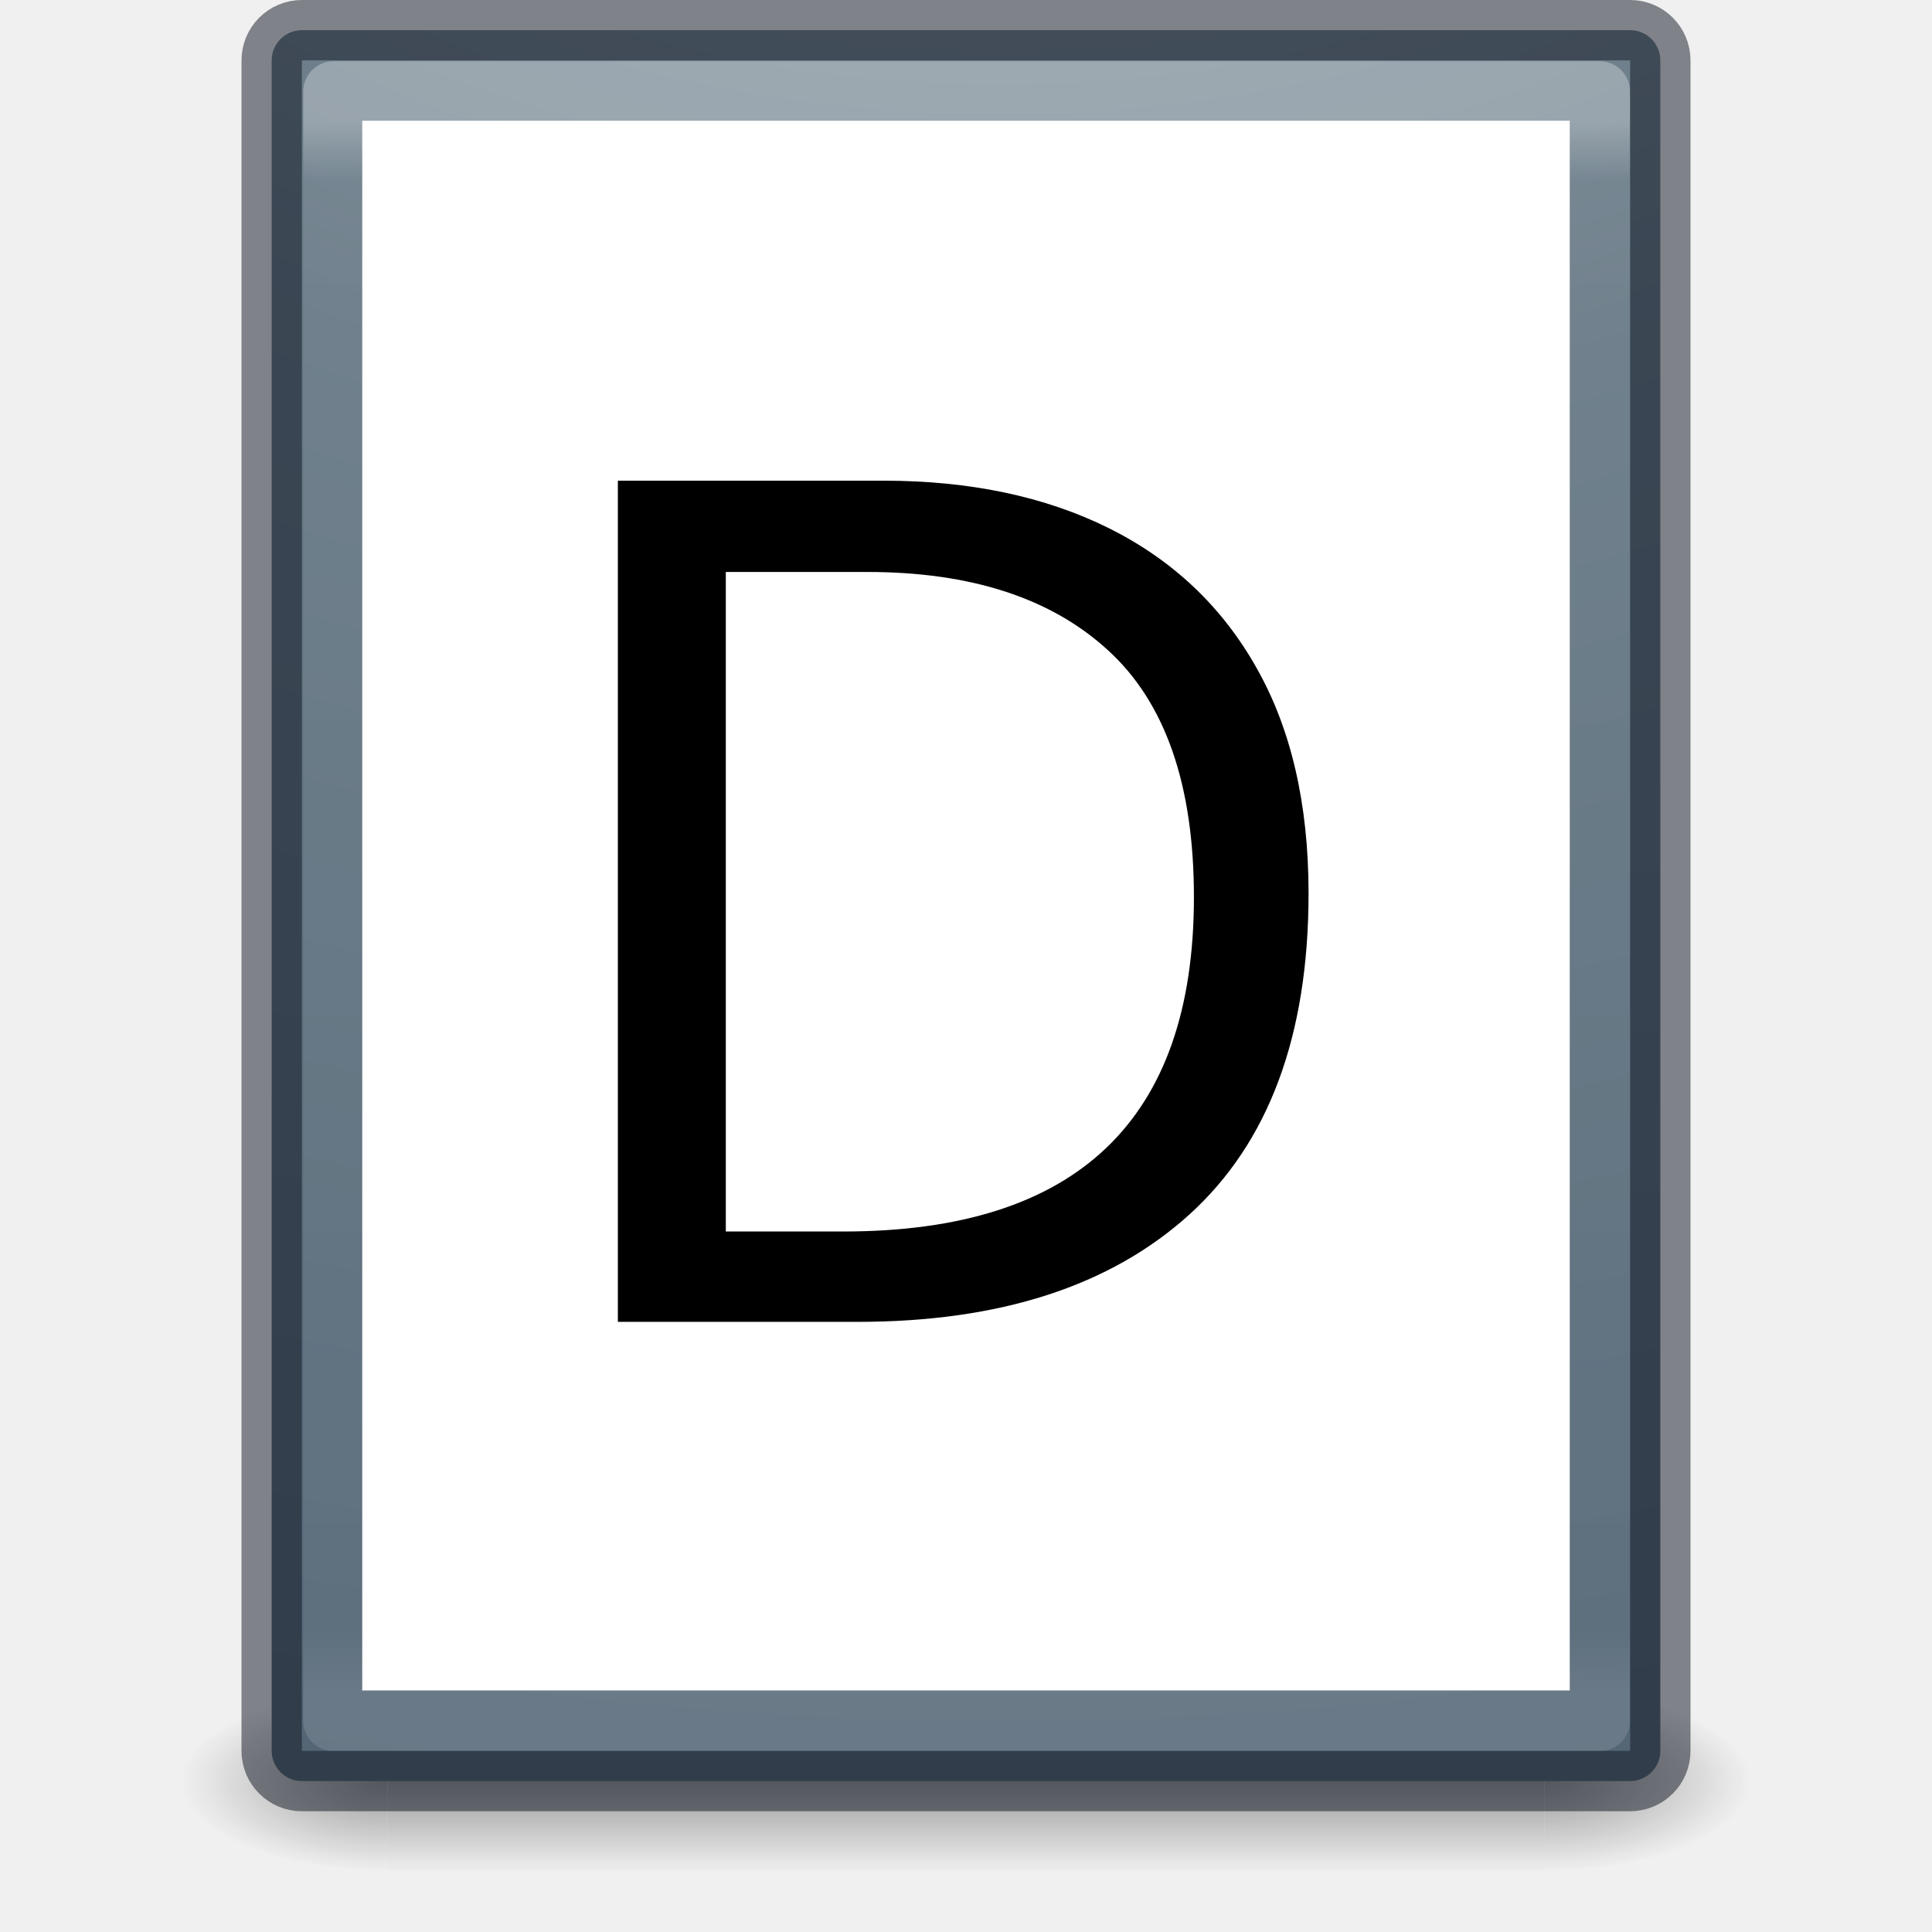
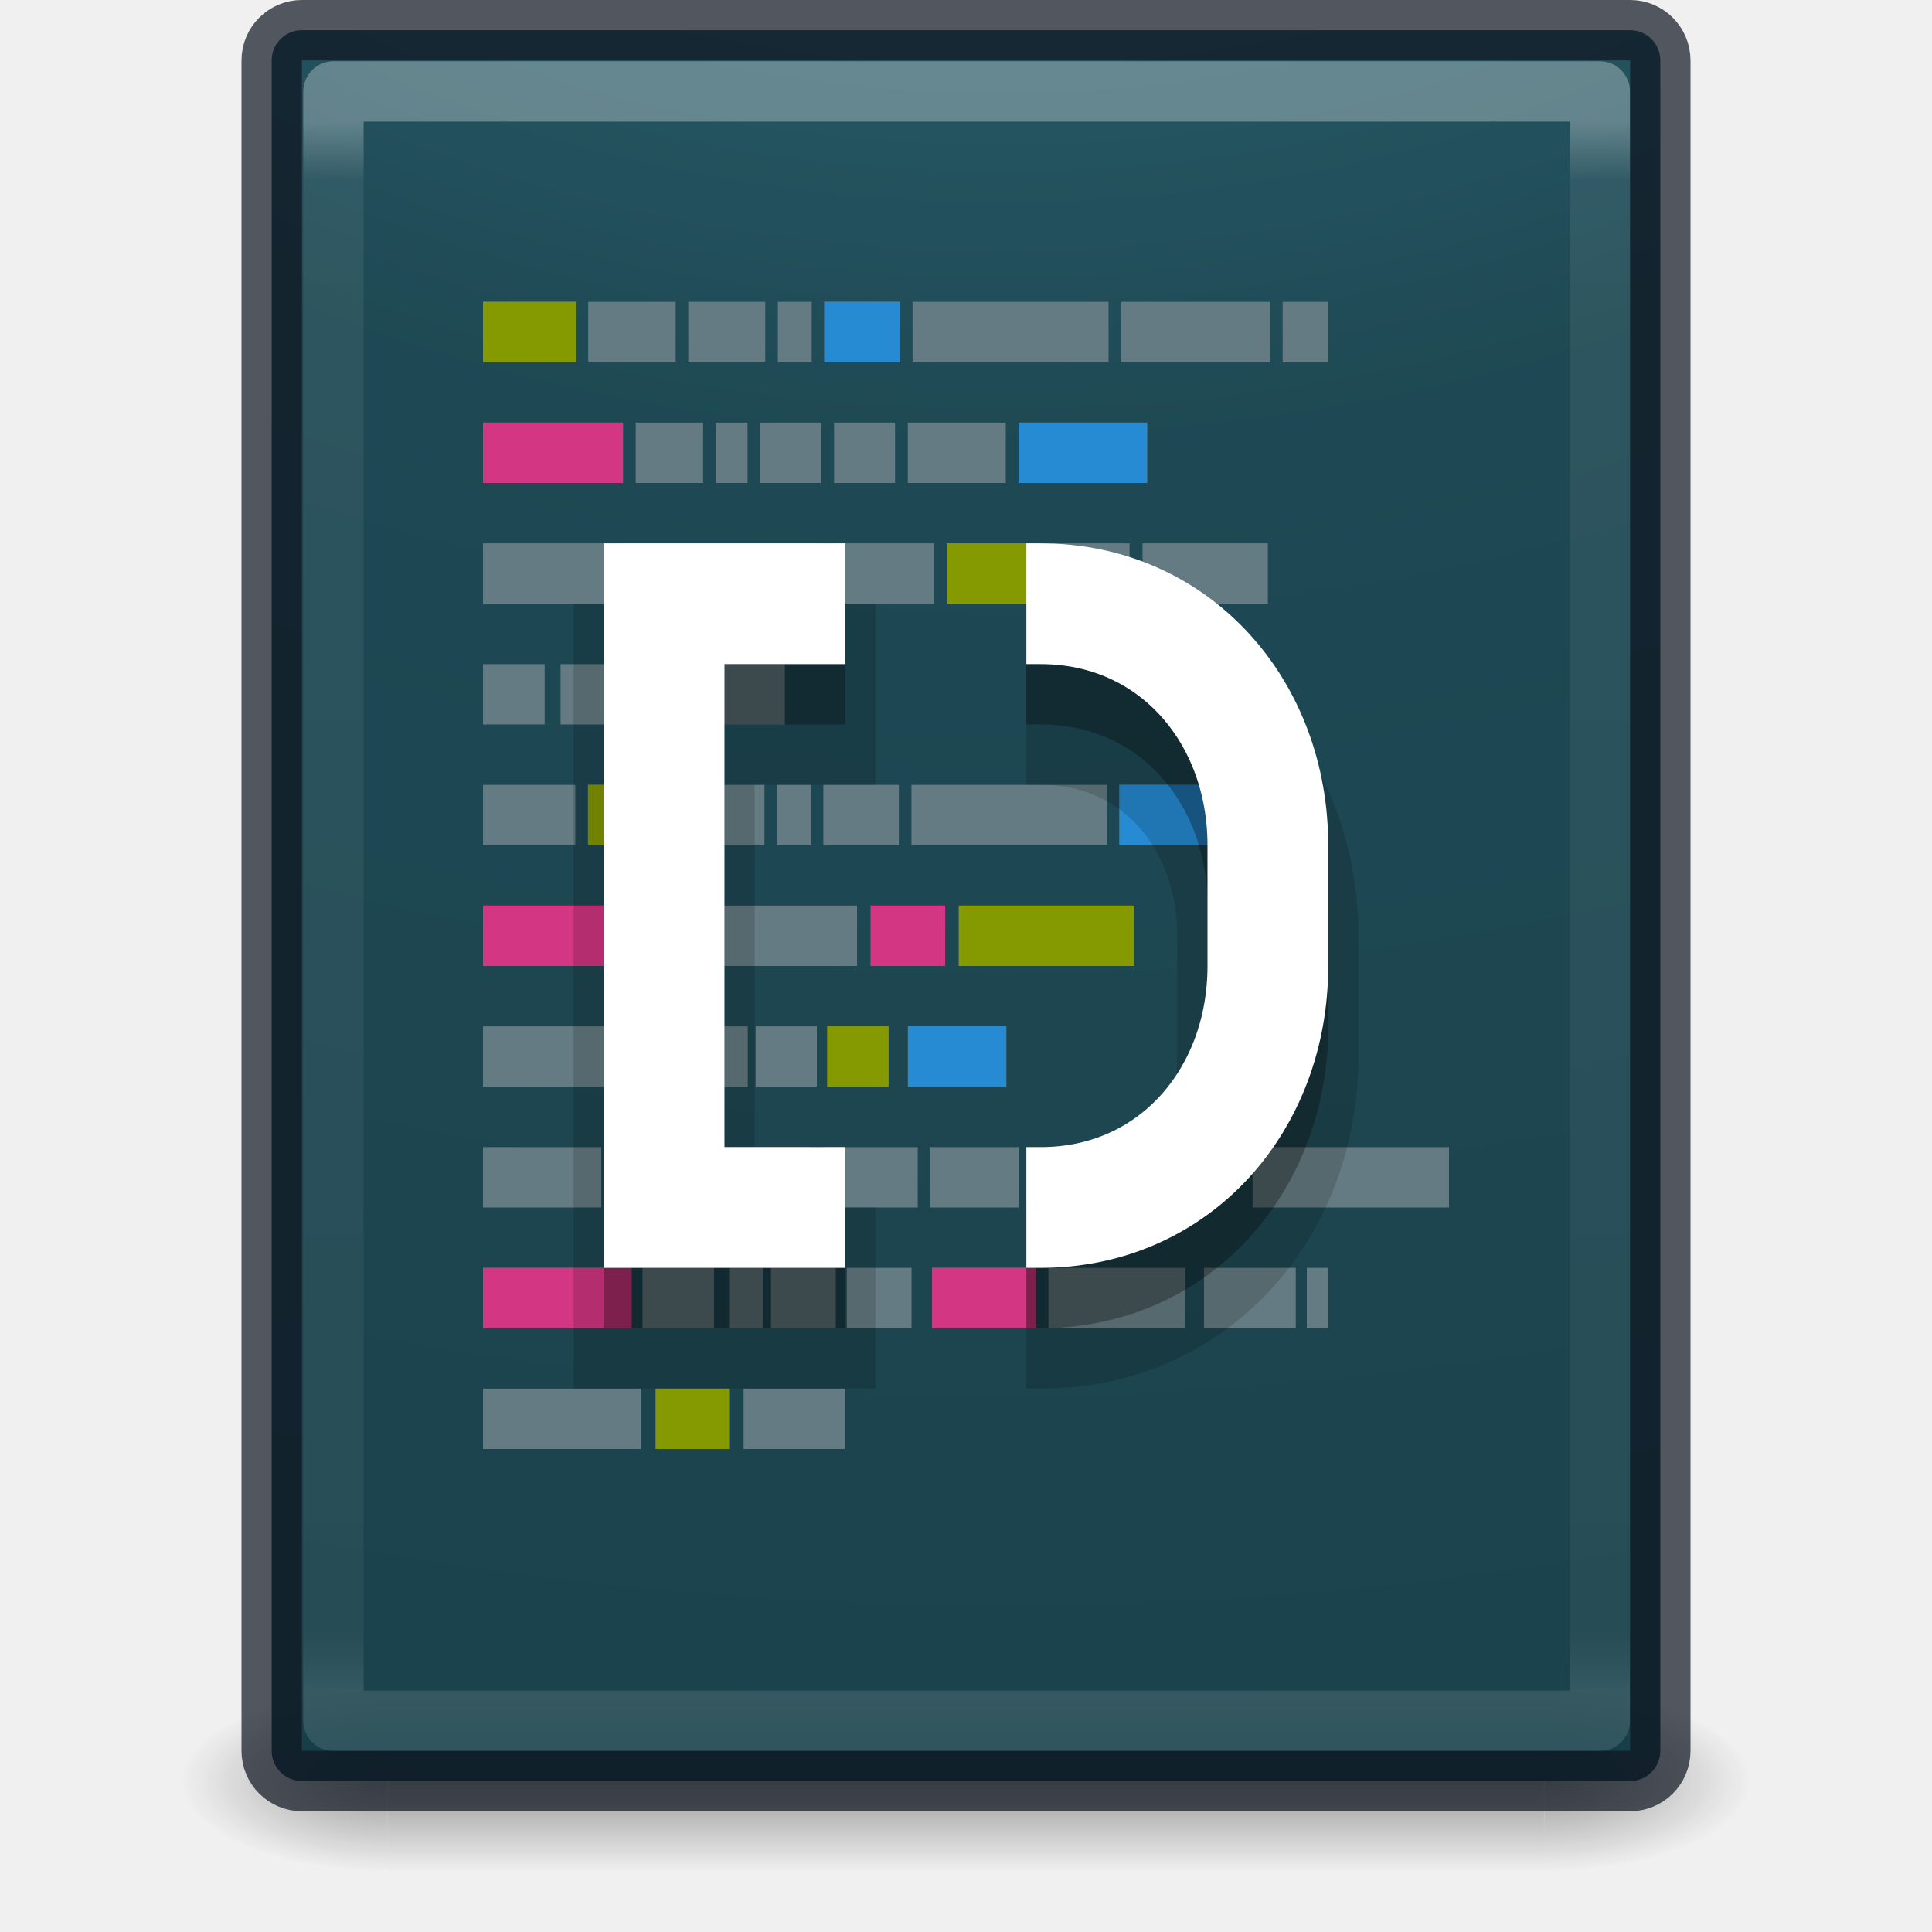
<svg xmlns="http://www.w3.org/2000/svg" xmlns:xlink="http://www.w3.org/1999/xlink" version="1.1" width="32" height="32" id="svg3194">
  <defs id="defs3196">
    <linearGradient x1="24" y1="14.916" x2="24" y2="32.596" id="linearGradient3066" xlink:href="#linearGradient3195" gradientUnits="userSpaceOnUse" gradientTransform="matrix(0.502671,0,0,0.6462988,3.711822,0.7961774)" />
    <linearGradient id="linearGradient3195">
      <stop id="stop3197" style="stop-color:#ffffff;stop-opacity:1" offset="0" />
      <stop id="stop3199" style="stop-color:#ffffff;stop-opacity:0.235" offset="0.123" />
      <stop id="stop3201" style="stop-color:#ffffff;stop-opacity:0.157" offset="0.937" />
      <stop id="stop3203" style="stop-color:#ffffff;stop-opacity:0.392" offset="1" />
    </linearGradient>
    <radialGradient cx="10.904" cy="8.45" r="20" fx="10.904" fy="8.45" id="radialGradient3069" xlink:href="#linearGradient2867-449-88-871-390-598-476-591-434-148-57-177-641-289-620-227-114-444-680-744-8-7" gradientUnits="userSpaceOnUse" gradientTransform="matrix(0,0.9691748,-0.8296598,0,24.01421,-1.785221)" />
    <linearGradient id="linearGradient2867-449-88-871-390-598-476-591-434-148-57-177-641-289-620-227-114-444-680-744-8-7">
      <stop id="stop5430-8-6" style="stop-color:#5f5f5f;stop-opacity:1" offset="0" />
      <stop id="stop5432-3-5" style="stop-color:#4f4f4f;stop-opacity:1" offset="0.262" />
      <stop id="stop5434-1-6" style="stop-color:#3b3b3b;stop-opacity:1" offset="0.705" />
      <stop id="stop5436-8-9" style="stop-color:#2b2b2b;stop-opacity:1" offset="1" />
    </linearGradient>
    <linearGradient x1="24" y1="44" x2="24" y2="3.899" id="linearGradient3071" xlink:href="#linearGradient3707-319-631-407-324-616-674-812-821-107-178-392-400-6-7" gradientUnits="userSpaceOnUse" gradientTransform="matrix(0.6562745,0,0,0.6892852,1.253113,-0.2111201)" />
    <linearGradient id="linearGradient3707-319-631-407-324-616-674-812-821-107-178-392-400-6-7">
      <stop id="stop5440-4-4" style="stop-color:#272727;stop-opacity:1" offset="0" />
      <stop id="stop5442-3-5" style="stop-color:#454545;stop-opacity:1" offset="1" />
    </linearGradient>
    <linearGradient x1="24" y1="5" x2="24" y2="43" id="linearGradient3075" xlink:href="#linearGradient3731" gradientUnits="userSpaceOnUse" gradientTransform="matrix(0.5675676,0,0,0.6756757,2.378379,-0.2162088)" />
    <linearGradient id="linearGradient3731">
      <stop id="stop3733" style="stop-color:#ffffff;stop-opacity:1" offset="0" />
      <stop id="stop3735" style="stop-color:#ffffff;stop-opacity:0.235" offset="0.027" />
      <stop id="stop3737" style="stop-color:#ffffff;stop-opacity:0.157" offset="0.974" />
      <stop id="stop3739" style="stop-color:#ffffff;stop-opacity:0.392" offset="1" />
    </linearGradient>
    <radialGradient cx="7.496" cy="8.45" r="20" fx="7.496" fy="8.45" id="radialGradient3078" xlink:href="#linearGradient2867-449-88-871-390-598-476-591-434-148-57-177-641-289-620-227-114-444-680-744-8" gradientUnits="userSpaceOnUse" gradientTransform="matrix(1.165708e-8,1.617916,-1.483354,-2.9808191e-8,28.73406,-9.224092)" />
    <linearGradient id="linearGradient2867-449-88-871-390-598-476-591-434-148-57-177-641-289-620-227-114-444-680-744-8">
      <stop id="stop5430-8" style="stop-color:#5f5f5f;stop-opacity:1" offset="0" />
      <stop id="stop5432-3" style="stop-color:#4f4f4f;stop-opacity:1" offset="0.262" />
      <stop id="stop5434-1" style="stop-color:#3b3b3b;stop-opacity:1" offset="0.705" />
      <stop id="stop5436-8" style="stop-color:#2b2b2b;stop-opacity:1" offset="1" />
    </linearGradient>
    <linearGradient x1="24" y1="44" x2="24" y2="3.899" id="linearGradient3080" xlink:href="#linearGradient3707-319-631-407-324-616-674-812-821-107-178-392-400-6" gradientUnits="userSpaceOnUse" gradientTransform="matrix(0.6,0,0,0.6923077,1.800001,-0.6153847)" />
    <linearGradient id="linearGradient3707-319-631-407-324-616-674-812-821-107-178-392-400-6">
      <stop id="stop5440-4" style="stop-color:#272727;stop-opacity:1" offset="0" />
      <stop id="stop5442-3" style="stop-color:#454545;stop-opacity:1" offset="1" />
    </linearGradient>
    <radialGradient cx="24.502" cy="6.648" r="17.498" fx="24.502" fy="6.648" id="radialGradient3083" xlink:href="#linearGradient8967" gradientUnits="userSpaceOnUse" gradientTransform="matrix(0,1.806947,-2.059431,0,30.19026,-41.98385)" />
    <linearGradient id="linearGradient8967">
      <stop id="stop8969" style="stop-color:#ddcfbd;stop-opacity:1" offset="0" />
      <stop id="stop8971" style="stop-color:#856f50;stop-opacity:1" offset="1" />
    </linearGradient>
    <linearGradient x1="32.901" y1="4.648" x2="32.901" y2="61.482" id="linearGradient3085" xlink:href="#linearGradient3319" gradientUnits="userSpaceOnUse" gradientTransform="matrix(0.4533074,0,0,0.4853093,1.994163,0.1170543)" />
    <linearGradient id="linearGradient3319">
      <stop id="stop3321" style="stop-color:#a79071;stop-opacity:1" offset="0" />
      <stop id="stop3323" style="stop-color:#6f5d45;stop-opacity:1" offset="1" />
    </linearGradient>
    <linearGradient x1="10.654" y1="1" x2="10.654" y2="3" id="linearGradient3088" xlink:href="#linearGradient2346" gradientUnits="userSpaceOnUse" gradientTransform="matrix(0.6,0,0,0.7500046,0.6000147,0.1249794)" />
    <linearGradient id="linearGradient2346">
      <stop id="stop2348" style="stop-color:#eeeeee;stop-opacity:1" offset="0" />
      <stop id="stop2350" style="stop-color:#d9d9da;stop-opacity:1" offset="1" />
    </linearGradient>
    <linearGradient x1="24" y1="44" x2="24" y2="3.899" id="linearGradient3090" xlink:href="#linearGradient3707-319-631-407-324-616-674-812-821-107-178-392-400-6-2" gradientUnits="userSpaceOnUse" gradientTransform="matrix(0.6,0,0,0.07692307,1.800171,0.1538464)" />
    <linearGradient id="linearGradient3707-319-631-407-324-616-674-812-821-107-178-392-400-6-2">
      <stop id="stop5440-4-8" style="stop-color:#272727;stop-opacity:1" offset="0" />
      <stop id="stop5442-3-8" style="stop-color:#454545;stop-opacity:1" offset="1" />
    </linearGradient>
    <linearGradient id="linearGradient3101">
      <stop id="stop3103" style="stop-color:#9b876c;stop-opacity:1" offset="0" />
      <stop id="stop3105" style="stop-color:#9b876c;stop-opacity:1" offset="0.954" />
      <stop id="stop3107" style="stop-color:#c2c2c2;stop-opacity:1" offset="0.957" />
      <stop id="stop3109" style="stop-color:#c2c2c2;stop-opacity:1" offset="1" />
    </linearGradient>
    <linearGradient x1="24.627" y1="3.123" x2="24.64" y2="4.883" id="linearGradient3190" xlink:href="#linearGradient2346" gradientUnits="userSpaceOnUse" gradientTransform="matrix(0.6904156,0,0,1.016458,0.2501926,-2.491651)" />
    <linearGradient x1="5.212" y1="0.065" x2="54.887" y2="0.065" id="linearGradient3192" xlink:href="#linearGradient3101" gradientUnits="userSpaceOnUse" gradientTransform="matrix(0.4925371,0,0,0.4937733,0.8902917,0.1441304)" />
    <radialGradient cx="4.993" cy="43.5" r="2.5" fx="4.993" fy="43.5" id="radialGradient2976" xlink:href="#linearGradient3688-166-749" gradientUnits="userSpaceOnUse" gradientTransform="matrix(2.003784,0,0,1.4,27.98813,-17.4)" />
    <linearGradient id="linearGradient3688-166-749">
      <stop id="stop2883" style="stop-color:#181818;stop-opacity:1" offset="0" />
      <stop id="stop2885" style="stop-color:#181818;stop-opacity:0" offset="1" />
    </linearGradient>
    <radialGradient cx="4.993" cy="43.5" r="2.5" fx="4.993" fy="43.5" id="radialGradient2978" xlink:href="#linearGradient3688-464-309" gradientUnits="userSpaceOnUse" gradientTransform="matrix(2.003784,0,0,1.4,-20.01187,-104.4)" />
    <linearGradient id="linearGradient3688-464-309">
      <stop id="stop2889" style="stop-color:#181818;stop-opacity:1" offset="0" />
      <stop id="stop2891" style="stop-color:#181818;stop-opacity:0" offset="1" />
    </linearGradient>
    <linearGradient x1="25.058" y1="47.028" x2="25.058" y2="39.999" id="linearGradient2980" xlink:href="#linearGradient3702-501-757" gradientUnits="userSpaceOnUse" />
    <linearGradient id="linearGradient3702-501-757">
      <stop id="stop2895" style="stop-color:#181818;stop-opacity:0" offset="0" />
      <stop id="stop2897" style="stop-color:#181818;stop-opacity:1" offset="0.5" />
      <stop id="stop2899" style="stop-color:#181818;stop-opacity:0" offset="1" />
    </linearGradient>
    <radialGradient gradientTransform="matrix(2.003784,0,0,1.4,27.98813,-17.4)" gradientUnits="userSpaceOnUse" xlink:href="#linearGradient3688-166-749" id="radialGradient3493" fy="43.5" fx="4.993" r="2.5" cy="43.5" cx="4.993" />
    <radialGradient gradientTransform="matrix(2.003784,0,0,1.4,-20.01187,-104.4)" gradientUnits="userSpaceOnUse" xlink:href="#linearGradient3688-166-749" id="radialGradient3495" fy="43.5" fx="4.993" r="2.5" cy="43.5" cx="4.993" />
-     <radialGradient gradientTransform="matrix(0,6.575229,-8.07228,0,96.95192,-56.11144)" gradientUnits="userSpaceOnUse" xlink:href="#linearGradient2867-449-88-871-390-598-476-591-434-148-57-177-8-3-3-6-4-8-8-8-5" id="radialGradient4388" fy="9.957" fx="6.2" r="12.672" cy="9.957" cx="6.73" />
+     <radialGradient gradientTransform="matrix(0,6.575229,-8.07228,0,96.95192,-56.11144)" gradientUnits="userSpaceOnUse" xlink:href="#linearGradient4371" id="radialGradient4388" fy="9.957" fx="6.2" r="12.672" cy="9.957" cx="6.73" />
    <linearGradient id="linearGradient2867-449-88-871-390-598-476-591-434-148-57-177-8-3-3-6-4-8-8-8-5">
      <stop offset="0" style="stop-color:#95a3ab;stop-opacity:1" id="stop3750-1-0-7-6-6-1-3-9-3" />
      <stop offset="0.262" style="stop-color:#667885;stop-opacity:1" id="stop3752-3-7-4-0-32-8-923-0-7" />
      <stop offset="0.705" style="stop-color:#485a6c;stop-opacity:1" id="stop3754-1-8-5-2-7-6-7-1-9" />
      <stop offset="1" style="stop-color:#273445;stop-opacity:1" id="stop3756-1-6-2-6-6-1-96-6-0" />
    </linearGradient>
    <linearGradient gradientTransform="matrix(0.6756757,0,0,0.6756757,-0.2162186,-0.2162061)" gradientUnits="userSpaceOnUse" xlink:href="#linearGradient3924-0" id="linearGradient3483" y2="41.679" x2="38.546" y1="6.374" x1="38.546" />
    <linearGradient id="linearGradient3924-0">
      <stop offset="0" style="stop-color:#ffffff;stop-opacity:1" id="stop3926-6" />
      <stop offset="0.038" style="stop-color:#ffffff;stop-opacity:0.235" id="stop3928-3" />
      <stop offset="0.962" style="stop-color:#ffffff;stop-opacity:0.157" id="stop3930-2" />
      <stop offset="1" style="stop-color:#ffffff;stop-opacity:0.392" id="stop3932-62" />
    </linearGradient>
    <radialGradient gradientTransform="matrix(0,6.575229,-8.07228,0,94.45192,-58.61144)" gradientUnits="userSpaceOnUse" xlink:href="#linearGradient2867-449-88-871-390-598-476-591-434-148-57-177-8-3-3-6-4-8-8-8-5" id="radialGradient4388-3" fy="9.957" fx="6.2" r="12.672" cy="9.957" cx="6.73" />
    <linearGradient gradientTransform="matrix(0.6756757,0,0,0.6756757,-3.216219,-3.216206)" gradientUnits="userSpaceOnUse" xlink:href="#linearGradient3924-0" id="linearGradient3483-6" y2="41.679" x2="38.546" y1="6.374" x1="38.546" />
    <linearGradient xlink:href="#linearGradient3924-0" id="linearGradient4331" gradientUnits="userSpaceOnUse" gradientTransform="matrix(0.6756757,0,0,0.6756757,-0.2162186,-0.2162061)" x1="24" y1="3.28" x2="24" y2="41.76" />
+     <radialGradient cx="4.993" cy="43.5" r="2.5" fx="4.993" fy="43.5" id="radialGradient2873-966-168" xlink:href="#linearGradient3688-166-749" gradientUnits="userSpaceOnUse" gradientTransform="matrix(2.003784,0,0,1.4,27.98813,-17.4)" />
+     <radialGradient cx="4.993" cy="43.5" r="2.5" fx="4.993" fy="43.5" id="radialGradient2875-742-326" xlink:href="#linearGradient3688-166-749" gradientUnits="userSpaceOnUse" gradientTransform="matrix(2.003784,0,0,1.4,-20.01187,-104.4)" />
+     <radialGradient r="12.672" fy="9.957" fx="6.2" cy="9.957" cx="6.73" gradientTransform="matrix(0,13.39398,-16.44353,0,196.9021,-114.8937)" gradientUnits="userSpaceOnUse" id="radialGradient4147" xlink:href="#linearGradient4371" />
+     <linearGradient id="linearGradient4371">
+       <stop offset="0" style="stop-color:#206a7c;stop-opacity:1" id="stop4373" />
+       <stop offset="0.262" style="stop-color:#073642;stop-opacity:1" id="stop4375" />
+       <stop offset="0.705" style="stop-color:#002b36;stop-opacity:1" id="stop4377" />
+       <stop offset="1" style="stop-color:#00161c;stop-opacity:1" id="stop4379" />
+     </linearGradient>
+     <linearGradient y2="42.799" x2="24" y1="2.417" x1="24" gradientTransform="matrix(1.432432,0,0,1.436283,-2.378375,-2.470783)" gradientUnits="userSpaceOnUse" id="linearGradient3904" xlink:href="#linearGradient4270" />
+     <linearGradient id="linearGradient4270">
+       <stop id="stop4272" style="stop-color:#ffffff;stop-opacity:1" offset="0" />
+       <stop id="stop4274" style="stop-color:#ffffff;stop-opacity:0.235" offset="0.035" />
+       <stop id="stop4276" style="stop-color:#ffffff;stop-opacity:0.157" offset="0.962" />
+       <stop id="stop4278" style="stop-color:#ffffff;stop-opacity:0.392" offset="1" />
+     </linearGradient>
  </defs>
-   <g id="g4259">
-     <g transform="matrix(0.6499997,0,0,0.3333336,0.3999997,15.33333)" id="g2036" style="display:inline">
-       <g transform="matrix(1.052632,0,0,1.285713,-1.263158,-13.42854)" id="g3712" style="opacity:0.4">
-         <rect width="5" height="7" x="38" y="40" id="rect2801" style="fill:url(#radialGradient2976);fill-opacity:1;stroke:none" />
-         <rect width="5" height="7" x="-10" y="-47" transform="scale(-1,-1)" id="rect3696" style="fill:url(#radialGradient2978);fill-opacity:1;stroke:none" />
-         <rect width="28" height="7" x="10" y="40" id="rect3700" style="fill:url(#linearGradient2980);fill-opacity:1;stroke:none" />
+   <g id="g4431">
+     <g id="g4259">
+       <g style="display:inline" id="g2036" transform="matrix(0.6499997,0,0,0.3333336,0.3999997,15.33333)">
+         <g style="opacity:0.4" id="g3712" transform="matrix(1.052632,0,0,1.285713,-1.263158,-13.42854)">
+           <rect style="fill:url(#radialGradient2976);fill-opacity:1;stroke:none" id="rect2801" y="40" x="38" height="7" width="5" />
+           <rect style="fill:url(#radialGradient2978);fill-opacity:1;stroke:none" id="rect3696" transform="scale(-1,-1)" y="-47" x="-10" height="7" width="5" />
+           <rect style="fill:url(#linearGradient2980);fill-opacity:1;stroke:none" id="rect3700" y="40" x="10" height="7" width="28" />
+         </g>
+       </g>
+       <rect style="color:#000000;clip-rule:nonzero;display:inline;overflow:visible;visibility:visible;opacity:0.9;isolation:auto;mix-blend-mode:normal;color-interpolation:sRGB;color-interpolation-filters:linearRGB;solid-color:#000000;solid-opacity:1;fill:url(#radialGradient4388);fill-opacity:1;fill-rule:nonzero;stroke:none;stroke-width:1;stroke-linecap:butt;stroke-linejoin:miter;stroke-miterlimit:4;stroke-dasharray:none;stroke-dashoffset:0;stroke-opacity:1;marker:none;color-rendering:auto;image-rendering:auto;shape-rendering:auto;text-rendering:auto;enable-background:accumulate" id="rect4212" y="0.5" x="4.5" ry="0.5" rx="0.5" height="29" width="23" />
+       <rect style="color:#000000;clip-rule:nonzero;display:inline;overflow:visible;visibility:visible;opacity:0.3;isolation:auto;mix-blend-mode:normal;color-interpolation:sRGB;color-interpolation-filters:linearRGB;solid-color:#000000;solid-opacity:1;fill:none;fill-opacity:1;fill-rule:nonzero;stroke:url(#linearGradient4331);stroke-width:1;stroke-linecap:round;stroke-linejoin:round;stroke-miterlimit:4;stroke-dasharray:none;stroke-dashoffset:0;stroke-opacity:1;color-rendering:auto;image-rendering:auto;shape-rendering:auto;text-rendering:auto;enable-background:accumulate" id="rect6741-0" y="1.515" x="5.523" height="26.987" width="20.975" rx="0" ry="0" />
+       <rect width="23" height="29" rx="0.5" ry="0.5" x="4.5" y="0.5" id="rect4208" style="display:inline;opacity:0.7;fill:none;fill-opacity:1;stroke:#0e141f;stroke-width:1;stroke-linecap:round;stroke-linejoin:round;stroke-miterlimit:0;stroke-dasharray:none;stroke-dashoffset:0;stroke-opacity:1" />
+     </g>
+     <g id="g4375">
+       <path style="display:inline;opacity:1;fill:#657b83;fill-opacity:1;stroke:none" id="path3406" d="m 10.861,23 1.214,0 0,1 -1.214,0 z M 12.317,23 14,23 l 0,1 -1.683,0 z M 8,23 l 2.62,0 0,1 L 8,24 Z m 7.409,-4 1.463,0 0,1 -1.463,0 z m 5.338,0 L 24,19 l 0,1 -3.253,0 z m -7.117,0 1.571,0 0,1 -1.571,0 z m -3.462,0 3.253,0 0,1 -3.253,0 z M 8,19 l 1.959,0 0,1 L 8,20 Z M 21.645,21 22,21 l 0,1 -0.355,0 z m -1.703,0 1.52,0 0,1 -1.52,0 z m -2.577,0 2.26,0 0,1 -2.26,0 z m -1.927,0 1.722,0 0,1 -1.722,0 z m -1.412,0 1.072,0 0,1 -1.072,0 z m -1.255,0 1.072,0 0,1 -1.072,0 z m -0.695,0 0.557,0 0,1 -0.557,0 z m -1.434,0 1.184,0 0,1 -1.184,0 z M 8,21 l 2.461,0 0,1 L 8,22 Z M 9.285,11 13,11 13,12 9.285,12 Z M 8,11 l 1.021,0 0,1 L 8,12 Z m 7.681,-2 1.517,0 0,1 -1.517,0 z M 18.924,9 21,9 l 0,1 -2.076,0 z m -1.509,0 1.294,0 0,1 -1.294,0 z m -3.578,0 1.629,0 0,1 -1.629,0 z m -3.589,0 3.373,0 0,1 -3.373,0 z M 8,9 l 2.032,0 0,1 L 8,10 Z M 16.871,7 19,7 19,8 16.871,8 Z m -1.834,0 1.622,0 0,1 -1.622,0 z m -1.222,0 1.01,0 0,1 -1.01,0 z m -1.222,0 1.01,0 0,1 -1.01,0 z m -0.736,0 0.525,0 0,1 -0.525,0 z m -1.327,0 1.116,0 0,1 -1.116,0 z M 8,7 l 2.319,0 0,1 L 8,8 Z M 21.245,5 22,5 22,6 21.245,6 Z m -2.675,0 2.466,0 0,1 -2.466,0 z m -3.455,0 3.246,0 0,1 -3.246,0 z m -1.462,0 1.253,0 0,1 -1.253,0 z m -0.769,0 0.56,0 0,1 -0.56,0 z m -1.484,0 1.275,0 0,1 -1.275,0 z m -1.657,0 1.448,0 0,1 -1.448,0 z M 8,5 l 1.535,0 0,1 L 8,6 Z m 7.881,10 2.905,0 0,1 -2.905,0 z m -1.459,0 1.233,0 0,1 -1.233,0 z m -3.314,0 3.088,0 0,1 -3.088,0 z M 8,15 l 2.882,0 0,1 L 8,16 Z m 7.039,2 1.629,0 0,1 -1.629,0 z m -1.336,0 1.014,0 0,1 -1.014,0 z m -1.187,0 1.014,0 0,1 -1.014,0 z m -0.657,0 0.527,0 0,1 -0.527,0 z m -1.357,0 1.12,0 0,1 -1.12,0 z M 8,17 l 2.329,0 0,1 L 8,18 Z M 18.541,13 21,13 l 0,1 -2.459,0 z m -3.445,0 3.237,0 0,1 -3.237,0 z m -1.458,0 1.25,0 0,1 -1.25,0 z m -0.767,0 0.558,0 0,1 -0.558,0 z m -1.48,0 1.271,0 0,1 -1.271,0 z m -1.652,0 1.444,0 0,1 -1.444,0 z M 8,13 l 1.53,0 0,1 L 8,14 Z" />
+       <path d="m 10.861,23 1.214,0 0,1 -1.214,0 z m 4.82,-14 1.517,0 0,1 -1.517,0 z M 8,5 l 1.535,0 0,1 L 8,6 Z m 7.881,10 2.905,0 0,1 -2.905,0 z m -2.178,2 1.014,0 0,1 -1.014,0 z m -3.964,-4 1.444,0 0,1 -1.444,0 z" id="path4369" style="display:inline;opacity:1;fill:#859900;fill-opacity:1;stroke:none" />
+       <path d="M 16.871,7 19,7 19,8 16.871,8 Z m -3.218,-2 1.253,0 0,1 -1.253,0 z m 1.385,12 1.629,0 0,1 -1.629,0 z M 18.541,13 21,13 l 0,1 -2.459,0 z" id="path4371" style="display:inline;opacity:1;fill:#268bd2;fill-opacity:1;stroke:none" />
+       <path d="m 15.439,21 1.722,0 0,1 -1.722,0 z M 8,21 l 2.461,0 0,1 L 8,22 Z m 0,-14 2.319,0 0,1 L 8,8 Z m 6.422,8 1.233,0 0,1 -1.233,0 z M 8,15 l 2.882,0 0,1 L 8,16 Z" id="path4373" style="display:inline;opacity:1;fill:#d33682;fill-opacity:1;stroke:none" />
+     </g>
+     <g transform="scale(0.5,0.5)" id="g4409">
+       <g id="g4334">
+         <path id="path4328" d="m 34,43 0.5,0 c 4.432,0 7.5,-3.568 7.5,-8 l 0,-4 c 0,-4.432 -3.068,-8 -7.5,-8 L 34,23" style="color:#000000;clip-rule:nonzero;display:inline;overflow:visible;visibility:visible;opacity:0.15;isolation:auto;mix-blend-mode:normal;color-interpolation:sRGB;color-interpolation-filters:linearRGB;solid-color:#000000;solid-opacity:1;fill:none;fill-opacity:1;fill-rule:nonzero;stroke:#000000;stroke-width:6;stroke-linecap:butt;stroke-linejoin:miter;stroke-miterlimit:4;stroke-dasharray:none;stroke-dashoffset:0;stroke-opacity:1;marker:none;color-rendering:auto;image-rendering:auto;shape-rendering:auto;text-rendering:auto;enable-background:accumulate" />
+         <path id="path4330" d="M 29.002,23 22,23 l 0,20 6.998,0" style="color:#000000;clip-rule:nonzero;display:inline;overflow:visible;visibility:visible;opacity:0.15;isolation:auto;mix-blend-mode:normal;color-interpolation:sRGB;color-interpolation-filters:linearRGB;solid-color:#000000;solid-opacity:1;fill:none;fill-opacity:1;fill-rule:nonzero;stroke:#000000;stroke-width:6;stroke-linecap:butt;stroke-linejoin:miter;stroke-miterlimit:4;stroke-dasharray:none;stroke-dashoffset:0;stroke-opacity:1;marker:none;color-rendering:auto;image-rendering:auto;shape-rendering:auto;text-rendering:auto;enable-background:accumulate" />
+       </g>
+       <g transform="translate(1.052734,2.720703)" id="g4320" style="opacity:0.3;stroke:#000000;stroke-opacity:1">
+         <path style="color:#000000;clip-rule:nonzero;display:inline;overflow:visible;visibility:visible;opacity:1;isolation:auto;mix-blend-mode:normal;color-interpolation:sRGB;color-interpolation-filters:linearRGB;solid-color:#000000;solid-opacity:1;fill:none;fill-opacity:1;fill-rule:nonzero;stroke:#000000;stroke-width:4;stroke-linecap:butt;stroke-linejoin:miter;stroke-miterlimit:4;stroke-dasharray:none;stroke-dashoffset:0;stroke-opacity:1;marker:none;color-rendering:auto;image-rendering:auto;shape-rendering:auto;text-rendering:auto;enable-background:accumulate" d="m 32.947,39.279 0.474,0 c 4.432,0 7.526,-3.568 7.526,-8 l 0,-4 c 0,-4.432 -3.094,-8 -7.526,-8 l -0.474,0" id="path4322" />
+         <path style="color:#000000;clip-rule:nonzero;display:inline;overflow:visible;visibility:visible;opacity:1;isolation:auto;mix-blend-mode:normal;color-interpolation:sRGB;color-interpolation-filters:linearRGB;solid-color:#000000;solid-opacity:1;fill:none;fill-opacity:1;fill-rule:nonzero;stroke:#000000;stroke-width:4;stroke-linecap:butt;stroke-linejoin:miter;stroke-miterlimit:4;stroke-dasharray:none;stroke-dashoffset:0;stroke-opacity:1;marker:none;color-rendering:auto;image-rendering:auto;shape-rendering:auto;text-rendering:auto;enable-background:accumulate" d="m 26.949,19.279 -6.002,0 0,20 5.998,0" id="path4324" />
+       </g>
+       <g id="g4316" transform="translate(1.052734,1.720703)">
+         <path id="rect4308" d="m 32.947,38.279 0.474,0 c 4.432,0 7.526,-3.568 7.526,-8 l 0,-4 c 0,-4.432 -3.094,-8 -7.526,-8 l -0.474,0" style="color:#000000;clip-rule:nonzero;display:inline;overflow:visible;visibility:visible;opacity:1;isolation:auto;mix-blend-mode:normal;color-interpolation:sRGB;color-interpolation-filters:linearRGB;solid-color:#000000;solid-opacity:1;fill:none;fill-opacity:1;fill-rule:nonzero;stroke:#ffffff;stroke-width:4;stroke-linecap:butt;stroke-linejoin:miter;stroke-miterlimit:4;stroke-dasharray:none;stroke-dashoffset:0;stroke-opacity:1;marker:none;color-rendering:auto;image-rendering:auto;shape-rendering:auto;text-rendering:auto;enable-background:accumulate" />
+         <path id="rect4306" d="m 26.949,18.279 -6.002,0 0,20 5.998,0" style="color:#000000;clip-rule:nonzero;display:inline;overflow:visible;visibility:visible;opacity:1;isolation:auto;mix-blend-mode:normal;color-interpolation:sRGB;color-interpolation-filters:linearRGB;solid-color:#000000;solid-opacity:1;fill:none;fill-opacity:1;fill-rule:nonzero;stroke:#ffffff;stroke-width:4;stroke-linecap:butt;stroke-linejoin:miter;stroke-miterlimit:4;stroke-dasharray:none;stroke-dashoffset:0;stroke-opacity:1;marker:none;color-rendering:auto;image-rendering:auto;shape-rendering:auto;text-rendering:auto;enable-background:accumulate" />
      </g>
    </g>
-     <rect width="23" height="29" rx="0.5" ry="0.5" x="4.5" y="0.5" id="rect4212" style="display:inline;opacity:1;fill:url(#radialGradient4388);fill-opacity:1;stroke:none;stroke-width:1;stroke-linecap:butt;stroke-linejoin:miter;stroke-miterlimit:4;stroke-dasharray:none;stroke-dashoffset:0;stroke-opacity:1;color:#000000;clip-rule:nonzero;overflow:visible;visibility:visible;isolation:auto;mix-blend-mode:normal;color-interpolation:sRGB;color-interpolation-filters:linearRGB;solid-color:#000000;solid-opacity:1;fill-rule:nonzero;marker:none;filter-blend-mode:normal;filter-gaussianBlur-deviation:0;color-rendering:auto;image-rendering:auto;shape-rendering:auto;text-rendering:auto;enable-background:accumulate" />
-     <rect ry="0" rx="0" width="20.975" height="26.987" x="5.523" y="1.515" id="rect6741-0" style="opacity:0.3;fill:none;stroke:url(#linearGradient4331);stroke-width:1;stroke-linecap:round;stroke-linejoin:round;stroke-miterlimit:4;stroke-dasharray:none;stroke-dashoffset:0;stroke-opacity:1;color:#000000;clip-rule:nonzero;display:inline;overflow:visible;visibility:visible;isolation:auto;mix-blend-mode:normal;color-interpolation:sRGB;color-interpolation-filters:linearRGB;solid-color:#000000;solid-opacity:1;fill-opacity:1;fill-rule:nonzero;filter-blend-mode:normal;filter-gaussianBlur-deviation:0;color-rendering:auto;image-rendering:auto;shape-rendering:auto;text-rendering:auto;enable-background:accumulate" />
-     <rect style="display:inline;opacity:0.5;fill:none;fill-opacity:1;stroke:#0e141f;stroke-width:1;stroke-linecap:round;stroke-linejoin:round;stroke-miterlimit:0;stroke-dasharray:none;stroke-dashoffset:0;stroke-opacity:1" id="rect4208" y="0.5" x="4.5" ry="0.5" rx="0.5" height="29" width="23" />
  </g>
-   <rect style="fill:#ffffff" id="rect3428" width="20" height="26" x="6" y="2" />
-   <text xml:space="preserve" style="font-style:normal;font-weight:normal;font-size:39.499px;line-height:125%;font-family:sans-serif;letter-spacing:0px;word-spacing:0px;fill:#000000;fill-opacity:1;stroke:none;stroke-width:1px;stroke-linecap:butt;stroke-linejoin:miter;stroke-opacity:1" x="8.184" y="22.172" id="text3430" transform="scale(1.012687,0.9874725)">
-     <tspan id="tspan3432" x="8.184" y="22.172" style="font-style:normal;font-variant:normal;font-weight:normal;font-stretch:normal;font-size:19.749px;font-family:Raleway;-inkscape-font-specification:Raleway">D</tspan>
-   </text>
</svg>
